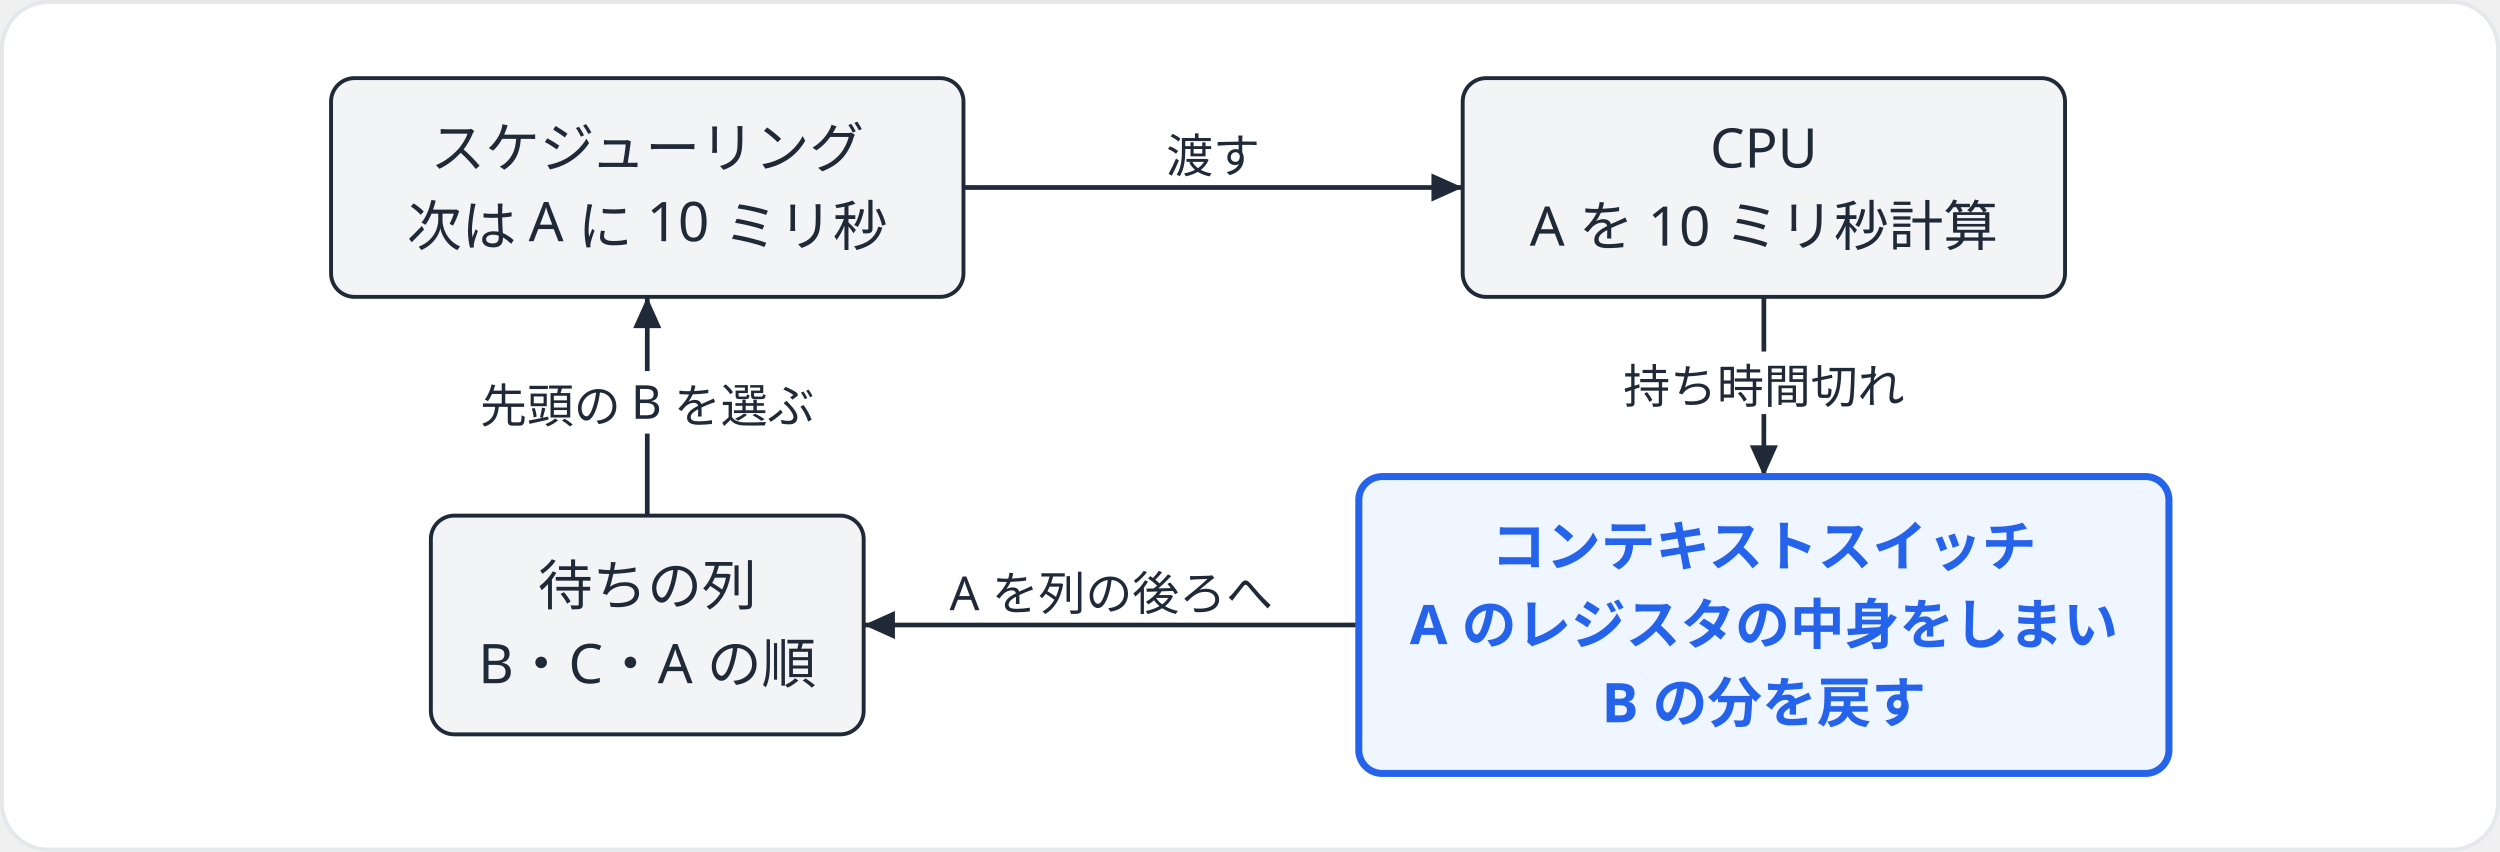
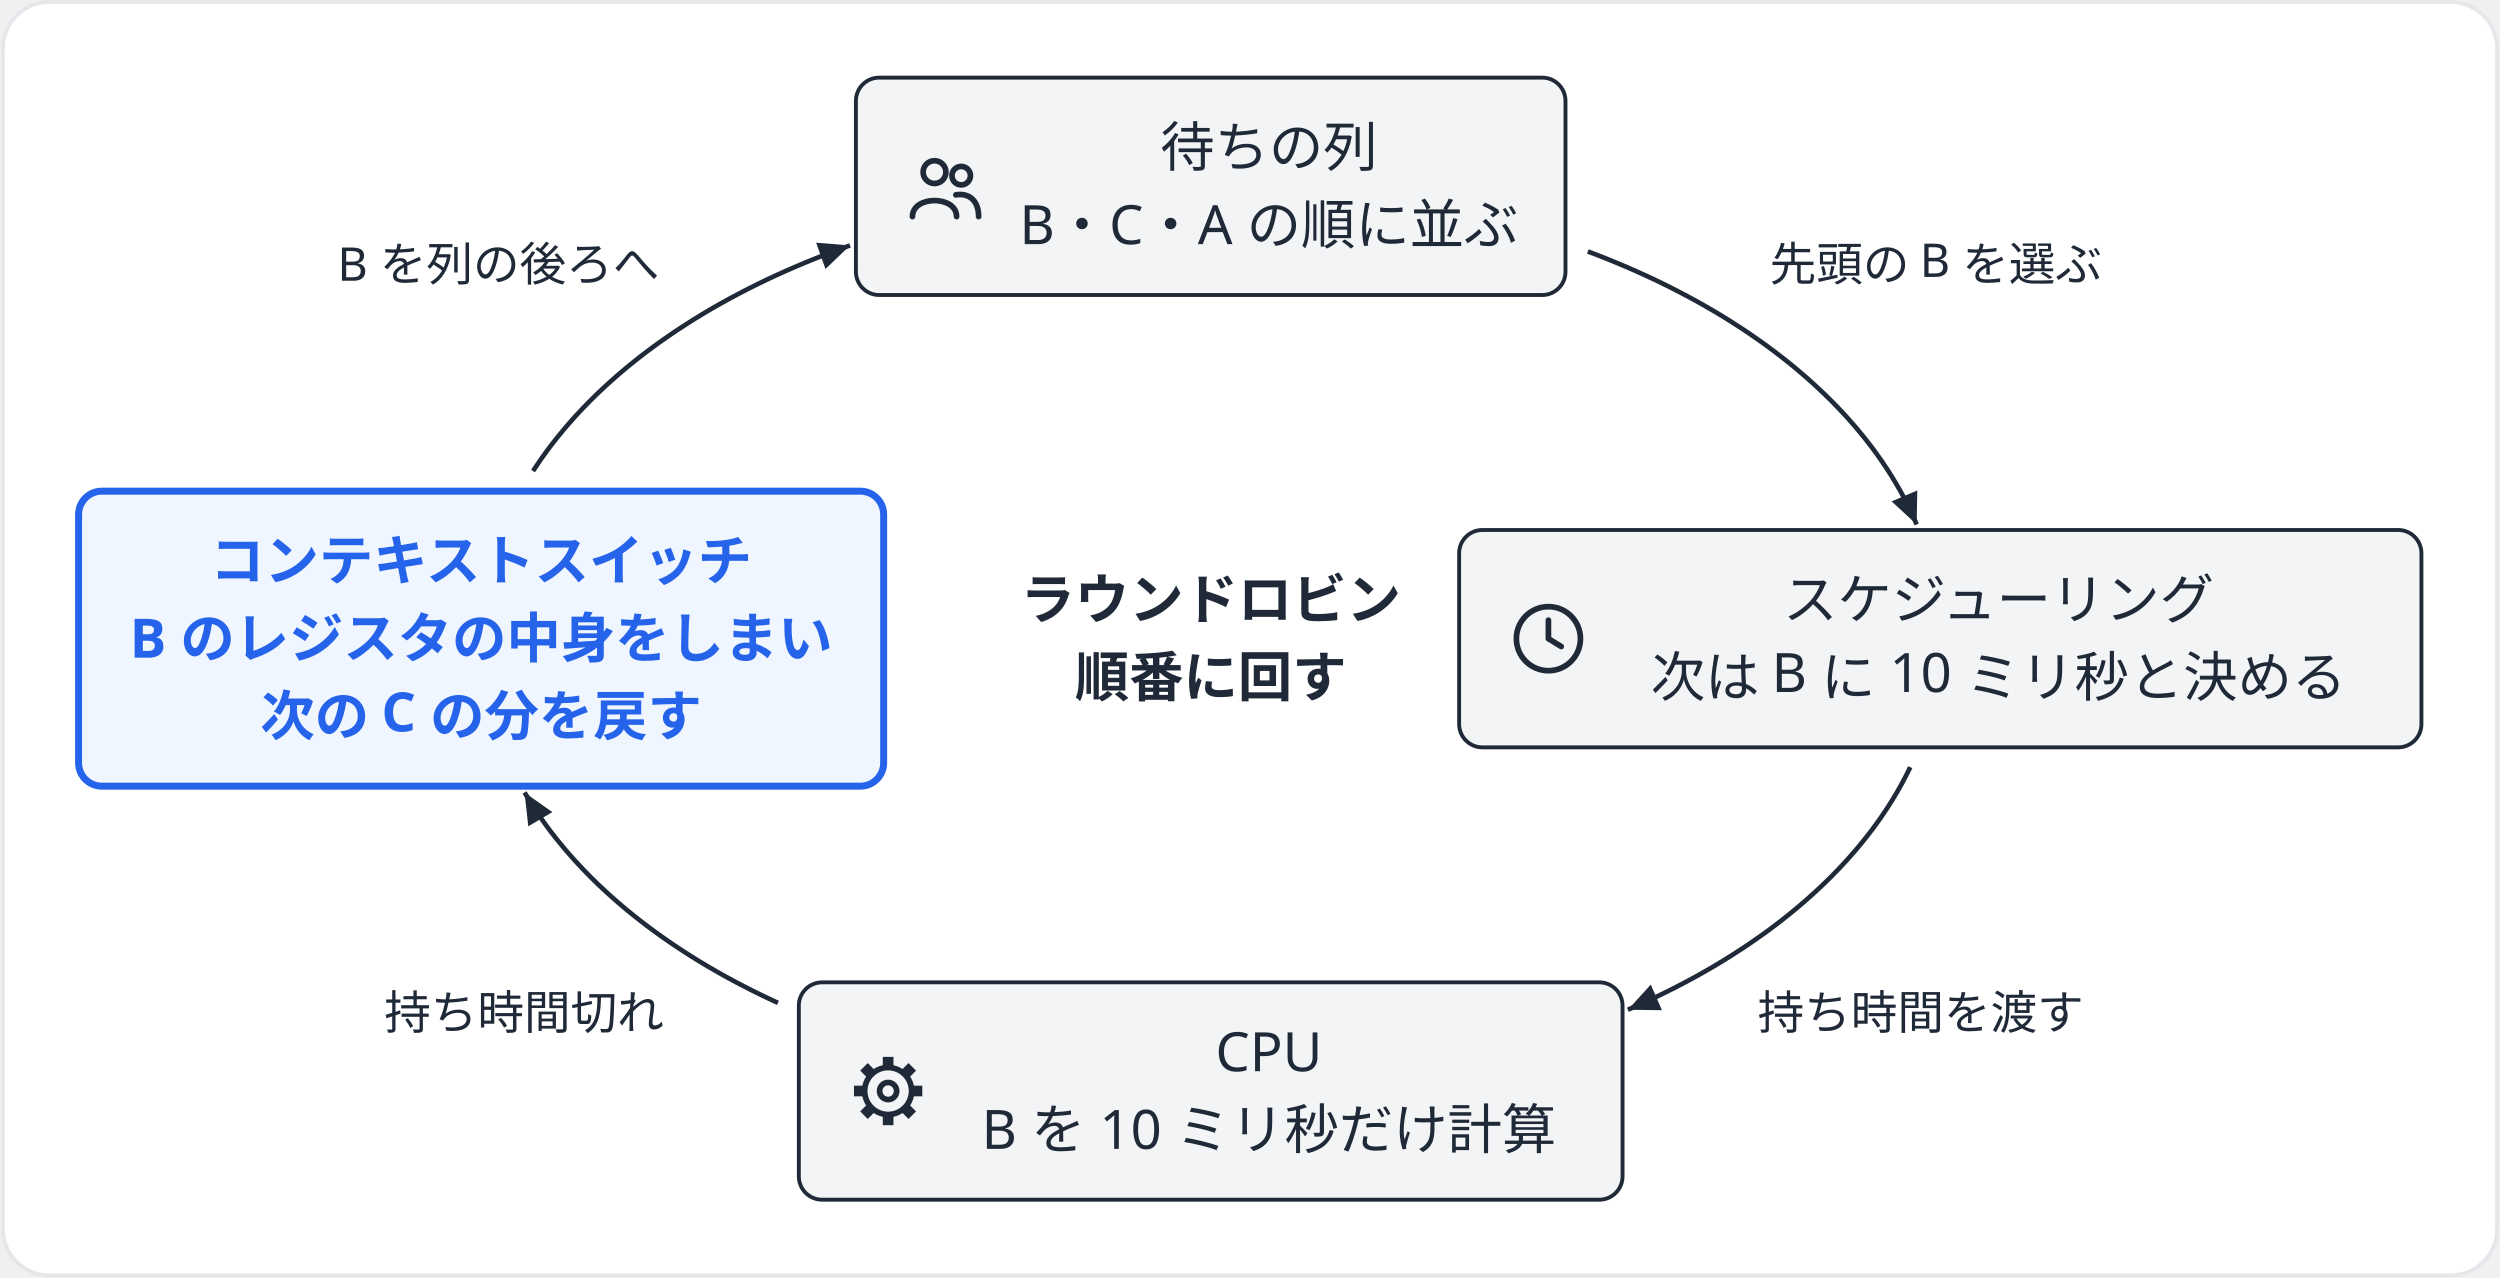
- <svg xmlns="http://www.w3.org/2000/svg" width="640" height="218" viewBox="0 0 640 218">
-   <rect x="0.5" y="0.5" width="639" height="217" rx="12" fill="#ffffff" stroke="#e5e7eb" stroke-width="1" />
-   <g transform="translate(84.75 20)">
-     <polyline points="161.9,28 289.7,28" fill="none" stroke="#1f2937" stroke-width="1.2" stroke-linejoin="round" />
-     <polygon points="289.7,28 281.7,31.6 281.7,24.4" fill="#1f2937" />
-     <polyline points="366.8,56 366.8,102" fill="none" stroke="#1f2937" stroke-width="1.2" stroke-linejoin="round" />
-     <polygon points="366.8,102 363.2,94 370.4,94" fill="#1f2937" />
-     <polyline points="263.1,140 136.35,140" fill="none" stroke="#1f2937" stroke-width="1.2" stroke-linejoin="round" />
-     <polygon points="136.35,140 144.35,136.4 144.35,143.6" fill="#1f2937" />
-     <polyline points="80.95,112 80.95,56" fill="none" stroke="#1f2937" stroke-width="1.2" stroke-linejoin="round" />
-     <polygon points="80.95,56 84.55,64 77.35,64" fill="#1f2937" />
-     <rect x="0" y="0" width="161.9" height="56" rx="6" fill="#f3f4f6" stroke="#1f2937" stroke-width="1" />
-     <text x="80.95" y="22.9" font-family="Hiragino Sans, Hiragino Kaku Gothic ProN, Noto Sans JP, Yu Gothic, Meiryo, sans-serif" font-size="14" fill="#1f2937" text-anchor="middle">スケジューリング</text>
-     <text x="80.95" y="42.9" font-family="Hiragino Sans, Hiragino Kaku Gothic ProN, Noto Sans JP, Yu Gothic, Meiryo, sans-serif" font-size="14" fill="#1f2937" text-anchor="middle">次は A に 10 ミリ秒</text>
-     <rect x="289.7" y="0" width="154.2" height="56" rx="6" fill="#f3f4f6" stroke="#1f2937" stroke-width="1" />
-     <text x="366.8" y="22.9" font-family="Hiragino Sans, Hiragino Kaku Gothic ProN, Noto Sans JP, Yu Gothic, Meiryo, sans-serif" font-size="14" fill="#1f2937" text-anchor="middle">CPU</text>
-     <text x="366.8" y="42.9" font-family="Hiragino Sans, Hiragino Kaku Gothic ProN, Noto Sans JP, Yu Gothic, Meiryo, sans-serif" font-size="14" fill="#1f2937" text-anchor="middle">A を 10 ミリ秒計算</text>
-     <rect x="25.55" y="112" width="110.8" height="56" rx="6" fill="#f3f4f6" stroke="#1f2937" stroke-width="1" />
-     <text x="80.95" y="134.9" font-family="Hiragino Sans, Hiragino Kaku Gothic ProN, Noto Sans JP, Yu Gothic, Meiryo, sans-serif" font-size="14" fill="#1f2937" text-anchor="middle">待ちの列</text>
-     <text x="80.95" y="154.9" font-family="Hiragino Sans, Hiragino Kaku Gothic ProN, Noto Sans JP, Yu Gothic, Meiryo, sans-serif" font-size="14" fill="#1f2937" text-anchor="middle">B・C・A の順</text>
-     <rect x="263.1" y="102" width="207.4" height="76" rx="6" fill="#eff6ff" stroke="#2563eb" stroke-width="1.8" />
-     <text x="366.8" y="124.9" font-family="Hiragino Sans, Hiragino Kaku Gothic ProN, Noto Sans JP, Yu Gothic, Meiryo, sans-serif" font-size="14" fill="#2563eb" text-anchor="middle" font-weight="600">コンテキストスイッチ</text>
-     <text x="366.8" y="144.9" font-family="Hiragino Sans, Hiragino Kaku Gothic ProN, Noto Sans JP, Yu Gothic, Meiryo, sans-serif" font-size="14" fill="#2563eb" text-anchor="middle" font-weight="600">A のレジスタの中身をしまい</text>
-     <text x="366.8" y="164.9" font-family="Hiragino Sans, Hiragino Kaku Gothic ProN, Noto Sans JP, Yu Gothic, Meiryo, sans-serif" font-size="14" fill="#2563eb" text-anchor="middle" font-weight="600">B の分を戻す</text>
-     <rect x="209.8" y="11" width="32" height="16" rx="3" fill="#ffffff" />
-     <text x="225.8" y="24.2" font-family="Hiragino Sans, Hiragino Kaku Gothic ProN, Noto Sans JP, Yu Gothic, Meiryo, sans-serif" font-size="12" fill="#1f2937" text-anchor="middle">渡す</text>
-     <rect x="326.8" y="70" width="80" height="16" rx="3" fill="#ffffff" />
-     <text x="366.8" y="83.2" font-family="Hiragino Sans, Hiragino Kaku Gothic ProN, Noto Sans JP, Yu Gothic, Meiryo, sans-serif" font-size="12" fill="#1f2937" text-anchor="middle">持ち時間切れ</text>
-     <rect x="153.13" y="123" width="93.2" height="16" rx="3" fill="#ffffff" />
-     <text x="199.73" y="136.2" font-family="Hiragino Sans, Hiragino Kaku Gothic ProN, Noto Sans JP, Yu Gothic, Meiryo, sans-serif" font-size="12" fill="#1f2937" text-anchor="middle">A を列の後ろへ</text>
-     <rect x="31.05" y="75" width="99.8" height="16" rx="3" fill="#ffffff" />
-     <text x="80.95" y="88.2" font-family="Hiragino Sans, Hiragino Kaku Gothic ProN, Noto Sans JP, Yu Gothic, Meiryo, sans-serif" font-size="12" fill="#1f2937" text-anchor="middle">先頭の B を選ぶ</text>
+ <svg xmlns="http://www.w3.org/2000/svg" width="640" height="327" viewBox="0 0 643.55 329.06">
+   <rect x="0.5" y="0.5" width="642.55" height="328.06" rx="12" fill="#ffffff" stroke="#e5e7eb" stroke-width="1" />
+   <g transform="translate(20 20)">
+     <g transform="translate(291.65 144.53)">
+       <polyline points="97.15,-99.75 98.2,-99.36 99.25,-98.96 100.29,-98.55 101.33,-98.14 102.36,-97.73 103.39,-97.31 104.42,-96.89 105.44,-96.46 106.46,-96.03 107.47,-95.6 108.47,-95.16 109.48,-94.72 110.47,-94.27 111.47,-93.82 112.46,-93.37 113.44,-92.91 114.42,-92.45 115.39,-91.98 116.36,-91.51 117.32,-91.04 118.28,-90.56 119.23,-90.08 120.18,-89.59 121.13,-89.1 122.06,-88.61 123,-88.11 123.92,-87.61 124.85,-87.11 125.76,-86.6 126.67,-86.09 127.58,-85.57 128.48,-85.05 129.38,-84.53 130.27,-84 131.15,-83.47 132.03,-82.94 132.9,-82.4 133.77,-81.86 134.63,-81.31 135.48,-80.76 136.33,-80.21 137.18,-79.66 138.02,-79.1 138.85,-78.54 139.67,-77.97 140.49,-77.4 141.31,-76.83 142.12,-76.26 142.92,-75.68 143.71,-75.1 144.5,-74.51 145.29,-73.93 146.06,-73.33 146.84,-72.74 147.6,-72.14 148.36,-71.54 149.11,-70.94 149.86,-70.33 150.6,-69.72 151.33,-69.11 152.05,-68.49 152.77,-67.88 153.49,-67.25 154.19,-66.63 154.89,-66 155.59,-65.37 156.27,-64.74 156.95,-64.1 157.63,-63.47 158.29,-62.83 158.95,-62.18 159.61,-61.54 160.25,-60.89 160.89,-60.23 161.53,-59.58 162.15,-58.92 162.77,-58.26 163.38,-57.6 163.99,-56.94 164.58,-56.27 165.17,-55.6 165.76,-54.93 166.33,-54.26 166.9,-53.58 167.46,-52.9 168.02,-52.22 168.57,-51.54 169.11,-50.85 169.64,-50.17 170.17,-49.48 170.69,-48.79 171.2,-48.09 171.7,-47.4 172.2,-46.7 172.69,-46 173.17,-45.3 173.64,-44.59 174.11,-43.89 174.57,-43.18 175.02,-42.47 175.47,-41.76 175.9,-41.05 176.33,-40.33 176.76,-39.62 177.17,-38.9 177.58,-38.18 177.98,-37.46 178.37,-36.73 178.75,-36.01 179.13,-35.28 179.5,-34.56 179.86,-33.83 180.21,-33.1 180.56,-32.36 180.89,-31.63 181.22,-30.9 181.55,-30.16 181.86,-29.42" fill="none" stroke="#1f2937" stroke-width="1.2" stroke-linejoin="round" />
+       <polygon points="181.86,-29.42 175.41,-35.37 182.03,-38.19" fill="#1f2937" />
+       <polyline points="180.21,33.1 179.86,33.83 179.5,34.56 179.13,35.28 178.75,36.01 178.37,36.73 177.98,37.46 177.58,38.18 177.17,38.9 176.76,39.62 176.33,40.33 175.9,41.05 175.47,41.76 175.02,42.47 174.57,43.18 174.11,43.89 173.64,44.59 173.17,45.3 172.69,46 172.2,46.7 171.7,47.4 171.2,48.09 170.69,48.79 170.17,49.48 169.64,50.17 169.11,50.85 168.57,51.54 168.02,52.22 167.46,52.9 166.9,53.58 166.33,54.26 165.76,54.93 165.17,55.6 164.58,56.27 163.99,56.94 163.38,57.6 162.77,58.26 162.15,58.92 161.53,59.58 160.89,60.23 160.25,60.89 159.61,61.54 158.95,62.18 158.29,62.83 157.63,63.47 156.95,64.1 156.27,64.74 155.59,65.37 154.89,66 154.19,66.63 153.49,67.25 152.77,67.88 152.05,68.49 151.33,69.11 150.6,69.72 149.86,70.33 149.11,70.94 148.36,71.54 147.6,72.14 146.84,72.74 146.06,73.33 145.29,73.93 144.5,74.51 143.71,75.1 142.92,75.68 142.12,76.26 141.31,76.83 140.49,77.4 139.67,77.97 138.85,78.54 138.02,79.1 137.18,79.66 136.33,80.21 135.48,80.76 134.63,81.31 133.77,81.86 132.9,82.4 132.03,82.94 131.15,83.47 130.27,84 129.38,84.53 128.48,85.05 127.58,85.57 126.67,86.09 125.76,86.6 124.85,87.11 123.92,87.61 123,88.11 122.06,88.61 121.13,89.1 120.18,89.59 119.23,90.08 118.28,90.56 117.32,91.04 116.36,91.51 115.39,91.98 114.42,92.45 113.44,92.91 112.46,93.37 111.47,93.82 110.47,94.27 109.48,94.72 108.47,95.16 107.47,95.6" fill="none" stroke="#1f2937" stroke-width="1.2" stroke-linejoin="round" />
+       <polygon points="107.47,95.6 113.37,89.11 116.24,95.71" fill="#1f2937" />
+       <polyline points="-111.47,93.82 -112.46,93.37 -113.44,92.91 -114.42,92.45 -115.39,91.98 -116.36,91.51 -117.32,91.04 -118.28,90.56 -119.23,90.08 -120.18,89.59 -121.13,89.1 -122.06,88.61 -123,88.11 -123.92,87.61 -124.85,87.11 -125.76,86.6 -126.67,86.09 -127.58,85.57 -128.48,85.05 -129.38,84.53 -130.27,84 -131.15,83.47 -132.03,82.94 -132.9,82.4 -133.77,81.86 -134.63,81.31 -135.48,80.76 -136.33,80.21 -137.18,79.66 -138.02,79.1 -138.85,78.54 -139.67,77.97 -140.49,77.4 -141.31,76.83 -142.12,76.26 -142.92,75.68 -143.71,75.1 -144.5,74.51 -145.29,73.93 -146.06,73.33 -146.84,72.74 -147.6,72.14 -148.36,71.54 -149.11,70.94 -149.86,70.33 -150.6,69.72 -151.33,69.11 -152.05,68.49 -152.77,67.88 -153.49,67.25 -154.19,66.63 -154.89,66 -155.59,65.37 -156.27,64.74 -156.95,64.1 -157.63,63.47 -158.29,62.83 -158.95,62.18 -159.61,61.54 -160.25,60.89 -160.89,60.23 -161.53,59.58 -162.15,58.92 -162.77,58.26 -163.38,57.6 -163.99,56.94 -164.58,56.27 -165.17,55.6 -165.76,54.93 -166.33,54.26 -166.9,53.58 -167.46,52.9 -168.02,52.22 -168.57,51.54 -169.11,50.85 -169.64,50.17 -170.17,49.48 -170.69,48.79 -171.2,48.09 -171.7,47.4 -172.2,46.7 -172.69,46 -173.17,45.3 -173.64,44.59 -174.11,43.89 -174.57,43.18 -175.02,42.47 -175.47,41.76 -175.9,41.05 -176.33,40.33 -176.76,39.62" fill="none" stroke="#1f2937" stroke-width="1.2" stroke-linejoin="round" />
+       <polygon points="-176.76,39.62 -169.59,44.68 -175.8,48.34" fill="#1f2937" />
+       <polyline points="-174.57,-43.18 -174.11,-43.89 -173.64,-44.59 -173.17,-45.3 -172.69,-46 -172.2,-46.7 -171.7,-47.4 -171.2,-48.09 -170.69,-48.79 -170.17,-49.48 -169.64,-50.17 -169.11,-50.85 -168.57,-51.54 -168.02,-52.22 -167.46,-52.9 -166.9,-53.58 -166.33,-54.26 -165.76,-54.93 -165.17,-55.6 -164.58,-56.27 -163.99,-56.94 -163.38,-57.6 -162.77,-58.26 -162.15,-58.92 -161.53,-59.58 -160.89,-60.23 -160.25,-60.89 -159.61,-61.54 -158.95,-62.18 -158.29,-62.83 -157.63,-63.47 -156.95,-64.1 -156.27,-64.74 -155.59,-65.37 -154.89,-66 -154.19,-66.63 -153.49,-67.25 -152.77,-67.88 -152.05,-68.49 -151.33,-69.11 -150.6,-69.72 -149.86,-70.33 -149.11,-70.94 -148.36,-71.54 -147.6,-72.14 -146.84,-72.74 -146.06,-73.33 -145.29,-73.93 -144.5,-74.51 -143.71,-75.1 -142.92,-75.68 -142.12,-76.26 -141.31,-76.83 -140.49,-77.4 -139.67,-77.97 -138.85,-78.54 -138.02,-79.1 -137.18,-79.66 -136.33,-80.21 -135.48,-80.76 -134.63,-81.31 -133.77,-81.86 -132.9,-82.4 -132.03,-82.94 -131.15,-83.47 -130.27,-84 -129.38,-84.53 -128.48,-85.05 -127.58,-85.57 -126.67,-86.09 -125.76,-86.6 -124.85,-87.11 -123.92,-87.61 -123,-88.11 -122.06,-88.61 -121.13,-89.1 -120.18,-89.59 -119.23,-90.08 -118.28,-90.56 -117.32,-91.04 -116.36,-91.51 -115.39,-91.98 -114.42,-92.45 -113.44,-92.91 -112.46,-93.37 -111.47,-93.82 -110.47,-94.27 -109.48,-94.72 -108.47,-95.16 -107.47,-95.6 -106.46,-96.03 -105.44,-96.46 -104.42,-96.89 -103.39,-97.31 -102.36,-97.73 -101.33,-98.14 -100.29,-98.55 -99.25,-98.96 -98.2,-99.36 -97.15,-99.75 -96.1,-100.15 -95.04,-100.53 -93.98,-100.92 -92.91,-101.3" fill="none" stroke="#1f2937" stroke-width="1.2" stroke-linejoin="round" />
+       <polygon points="-92.91,-101.3 -99.24,-95.23 -101.65,-102.01" fill="#1f2937" />
+       <rect x="-91.4" y="-144.53" width="182.8" height="56" rx="6" fill="#f3f4f6" stroke="#1f2937" stroke-width="1" />
+       <g transform="translate(-79.4 -127.53) scale(0.9167)" fill="none" stroke="#1f2937" stroke-width="1.6" stroke-linecap="round" stroke-linejoin="round">
+         <circle cx="9" cy="8" r="3.2" />
+         <circle cx="16.5" cy="9" r="2.6" />
+         <path d="M2.8 20.5 C2.8 14.5 15.2 14.5 15.2 20.5" />
+         <path d="M15 14.4 C18.5 13.8 21.4 15.8 21.4 20.5" />
+       </g>
+       <text x="15" y="-121.63" font-family="Hiragino Sans, Hiragino Kaku Gothic ProN, Noto Sans JP, Yu Gothic, Meiryo, sans-serif" font-size="14" fill="#1f2937" text-anchor="middle">待ちの列</text>
+       <text x="15" y="-101.63" font-family="Hiragino Sans, Hiragino Kaku Gothic ProN, Noto Sans JP, Yu Gothic, Meiryo, sans-serif" font-size="14" fill="#1f2937" text-anchor="middle">B・C・A の順に並ぶ</text>
+       <rect x="64" y="-28" width="247.9" height="56" rx="6" fill="#f3f4f6" stroke="#1f2937" stroke-width="1" />
+       <g transform="translate(76 -11) scale(0.9167)" fill="none" stroke="#1f2937" stroke-width="1.6" stroke-linecap="round" stroke-linejoin="round">
+         <circle cx="12" cy="12" r="9" />
+         <path d="M12 6.8 V12 L15.6 14.2" />
+       </g>
+       <text x="202.95" y="-5.1" font-family="Hiragino Sans, Hiragino Kaku Gothic ProN, Noto Sans JP, Yu Gothic, Meiryo, sans-serif" font-size="14" fill="#1f2937" text-anchor="middle">スケジューリング</text>
+       <text x="202.95" y="14.9" font-family="Hiragino Sans, Hiragino Kaku Gothic ProN, Noto Sans JP, Yu Gothic, Meiryo, sans-serif" font-size="14" fill="#1f2937" text-anchor="middle">次は B に 10 ミリ秒と決める</text>
+       <rect x="-106.1" y="88.53" width="212.2" height="56" rx="6" fill="#f3f4f6" stroke="#1f2937" stroke-width="1" />
+       <g transform="translate(-94.1 105.53) scale(0.9167)" fill="none" stroke="#1f2937" stroke-width="1.6" stroke-linecap="round" stroke-linejoin="round">
+         <circle cx="12" cy="12" r="6.6" />
+         <circle cx="12" cy="12" r="2.4" />
+         <path d="M 18.6 12 L 21.6 12 M 16.67 16.67 L 18.79 18.79 M 12 18.6 L 12 21.6 M 7.33 16.67 L 5.21 18.79 M 5.4 12 L 2.4 12 M 7.33 7.33 L 5.21 5.21 M 12 5.4 L 12 2.4 M 16.67 7.33 L 18.79 5.21" stroke-width="3" stroke-linecap="butt" />
+       </g>
+       <text x="15" y="111.43" font-family="Hiragino Sans, Hiragino Kaku Gothic ProN, Noto Sans JP, Yu Gothic, Meiryo, sans-serif" font-size="14" fill="#1f2937" text-anchor="middle">CPU</text>
+       <text x="15" y="131.43" font-family="Hiragino Sans, Hiragino Kaku Gothic ProN, Noto Sans JP, Yu Gothic, Meiryo, sans-serif" font-size="14" fill="#1f2937" text-anchor="middle">B を 10 ミリ秒だけ計算</text>
+       <rect x="-291.65" y="-38" width="207.4" height="76" rx="6" fill="#eff6ff" stroke="#2563eb" stroke-width="1.8" />
+       <text x="-187.95" y="-15.1" font-family="Hiragino Sans, Hiragino Kaku Gothic ProN, Noto Sans JP, Yu Gothic, Meiryo, sans-serif" font-size="14" fill="#2563eb" text-anchor="middle" font-weight="600">コンテキストスイッチ</text>
+       <text x="-187.95" y="4.9" font-family="Hiragino Sans, Hiragino Kaku Gothic ProN, Noto Sans JP, Yu Gothic, Meiryo, sans-serif" font-size="14" fill="#2563eb" text-anchor="middle" font-weight="600">B のレジスタの中身をしまい</text>
+       <text x="-187.95" y="24.9" font-family="Hiragino Sans, Hiragino Kaku Gothic ProN, Noto Sans JP, Yu Gothic, Meiryo, sans-serif" font-size="14" fill="#2563eb" text-anchor="middle" font-weight="600">次の C の分を戻す</text>
+       <text x="186.8" y="-92.2" font-family="Hiragino Sans, Hiragino Kaku Gothic ProN, Noto Sans JP, Yu Gothic, Meiryo, sans-serif" font-size="12" fill="#1f2937" text-anchor="middle">先頭の B を選ぶ</text>
+       <text x="182.9" y="100.6" font-family="Hiragino Sans, Hiragino Kaku Gothic ProN, Noto Sans JP, Yu Gothic, Meiryo, sans-serif" font-size="12" fill="#1f2937" text-anchor="middle">持ち時間を渡す</text>
+       <text x="-176.9" y="100.6" font-family="Hiragino Sans, Hiragino Kaku Gothic ProN, Noto Sans JP, Yu Gothic, Meiryo, sans-serif" font-size="12" fill="#1f2937" text-anchor="middle">持ち時間切れ</text>
+       <text x="-183.5" y="-92.2" font-family="Hiragino Sans, Hiragino Kaku Gothic ProN, Noto Sans JP, Yu Gothic, Meiryo, sans-serif" font-size="12" fill="#1f2937" text-anchor="middle">B を列の後ろへ</text>
+       <text x="0" y="-5.1" font-family="Hiragino Sans, Hiragino Kaku Gothic ProN, Noto Sans JP, Yu Gothic, Meiryo, sans-serif" font-size="14" fill="#1f2937" text-anchor="middle" font-weight="600">ラウンドロビン</text>
+       <text x="0" y="14.9" font-family="Hiragino Sans, Hiragino Kaku Gothic ProN, Noto Sans JP, Yu Gothic, Meiryo, sans-serif" font-size="14" fill="#1f2937" text-anchor="middle" font-weight="600">順番に回す</text>
+     </g>
  </g>
</svg>
